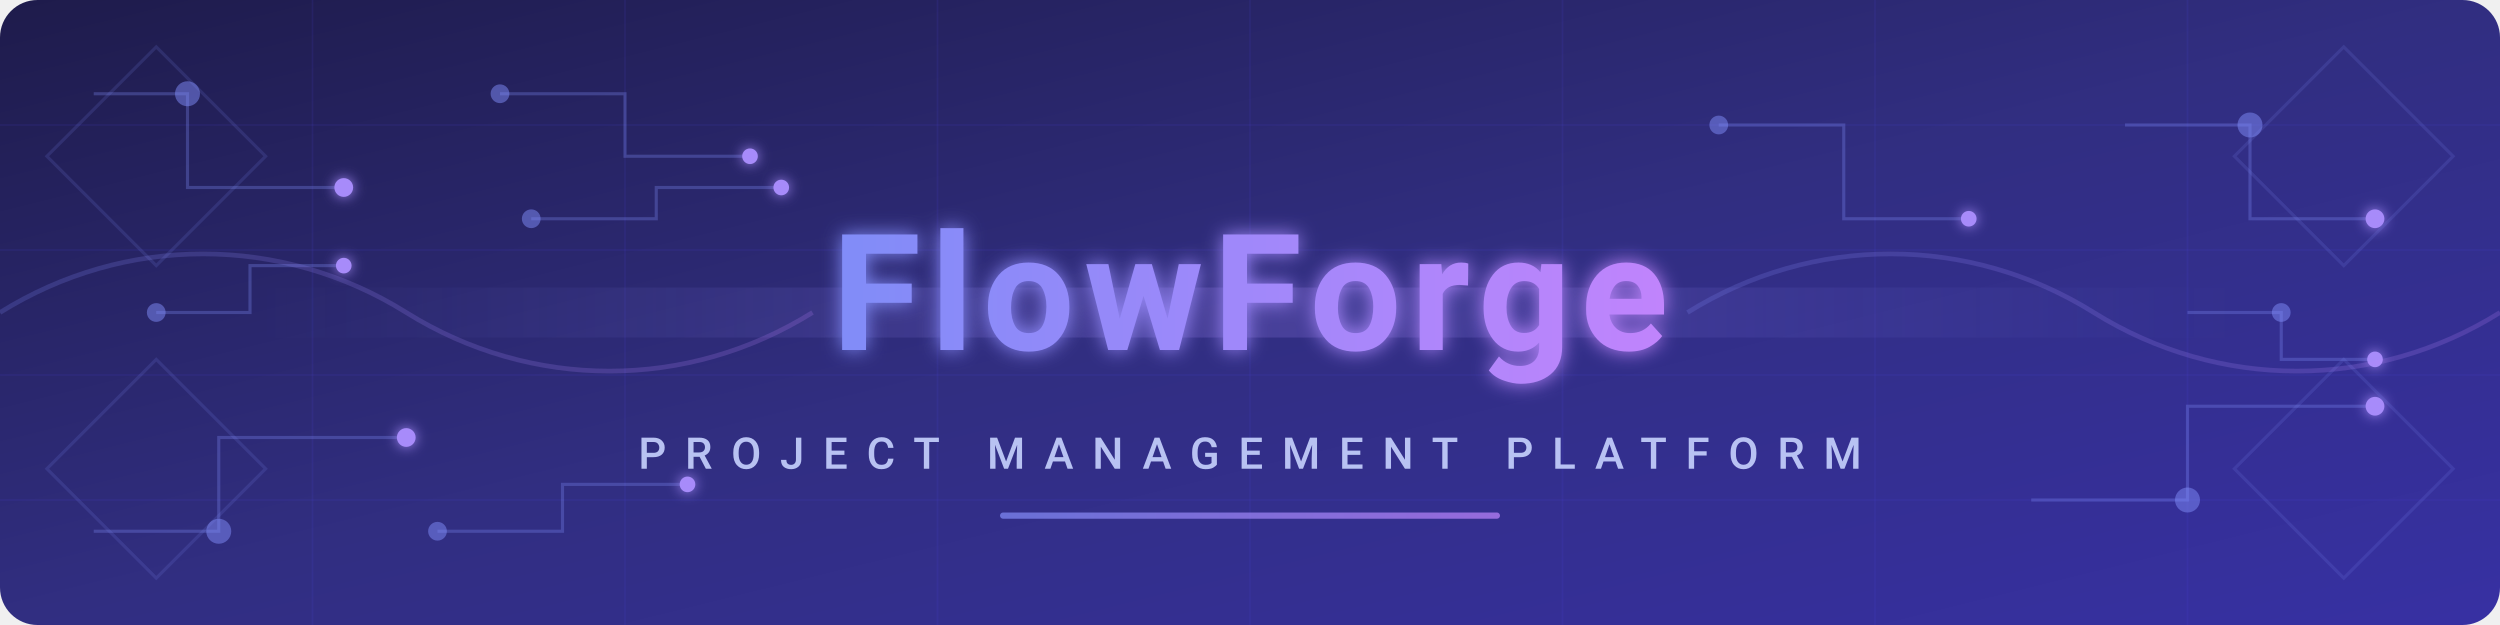
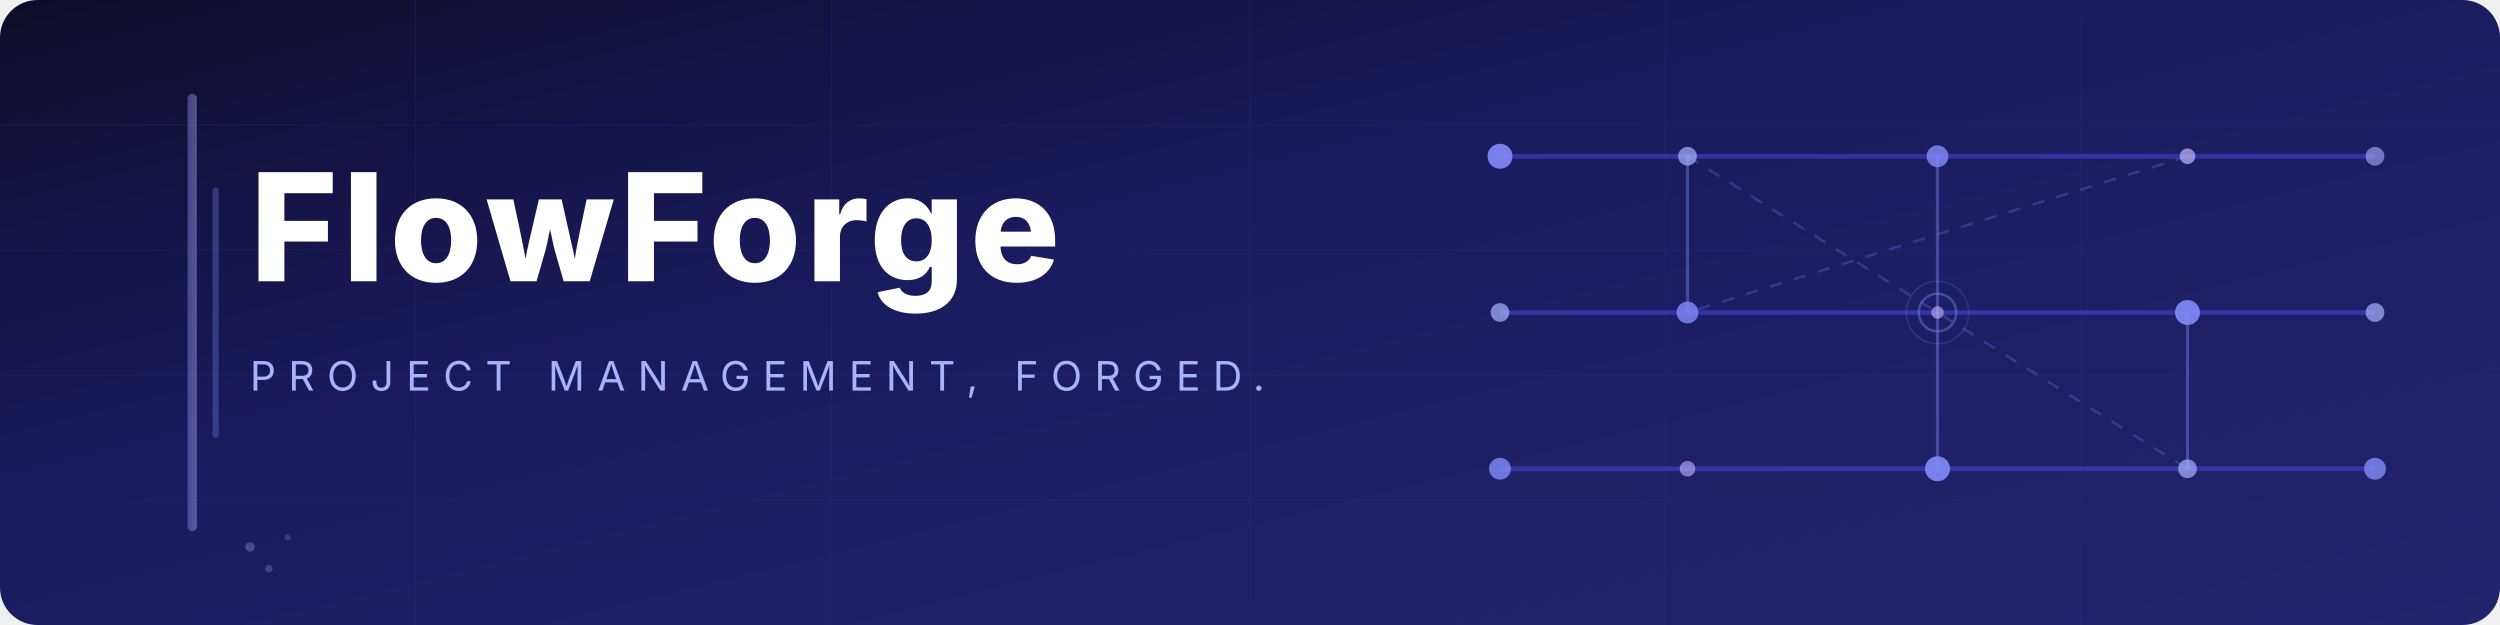
<svg xmlns="http://www.w3.org/2000/svg" viewBox="0 0 800 200" width="100%" height="100%">
  <defs>
    <linearGradient id="bg" x1="0%" y1="0%" x2="100%" y2="100%">
-       <stop offset="0%" stop-color="#1e1b4b" />
-       <stop offset="50%" stop-color="#312e81" />
-       <stop offset="100%" stop-color="#3730a3" />
+       <stop offset="0%" stop-color="#0f0c29" />
+       <stop offset="40%" stop-color="#1a1a5e" />
+       <stop offset="100%" stop-color="#24246e" />
    </linearGradient>
    <linearGradient id="accent" x1="0%" y1="0%" x2="100%" y2="0%">
      <stop offset="0%" stop-color="#818cf8" />
-       <stop offset="100%" stop-color="#c084fc" />
+       <stop offset="100%" stop-color="#c4b5fd" />
    </linearGradient>
-     <linearGradient id="glow" x1="0%" y1="0%" x2="100%" y2="0%">
-       <stop offset="0%" stop-color="#818cf8" stop-opacity="0" />
-       <stop offset="50%" stop-color="#a78bfa" stop-opacity="0.2" />
-       <stop offset="100%" stop-color="#818cf8" stop-opacity="0" />
+     <linearGradient id="lineGlow" x1="0%" y1="0%" x2="100%" y2="0%">
+       <stop offset="0%" stop-color="#6366f1" stop-opacity="0" />
+       <stop offset="50%" stop-color="#818cf8" stop-opacity="0.6" />
+       <stop offset="100%" stop-color="#6366f1" stop-opacity="0" />
    </linearGradient>
-     <filter id="softGlow" x="-20%" y="-20%" width="140%" height="140%">
-       <feGaussianBlur stdDeviation="3" result="blur" />
-       <feMerge>
-         <feMergeNode in="blur" />
-         <feMergeNode in="SourceGraphic" />
-       </feMerge>
-     </filter>
-     <filter id="nodeGlow">
-       <feGaussianBlur stdDeviation="2" result="blur" />
-       <feMerge>
-         <feMergeNode in="blur" />
-         <feMergeNode in="SourceGraphic" />
-       </feMerge>
-     </filter>
  </defs>
  <rect width="800" height="200" fill="url(#bg)" rx="12" />
-   <g stroke="#4f46e5" stroke-opacity="0.12" stroke-width="0.5">
+   <g stroke="#312e81" stroke-width="0.3" opacity="0.3">
    <line x1="0" y1="40" x2="800" y2="40" />
    <line x1="0" y1="80" x2="800" y2="80" />
    <line x1="0" y1="120" x2="800" y2="120" />
    <line x1="0" y1="160" x2="800" y2="160" />
-     <line x1="100" y1="0" x2="100" y2="200" />
-     <line x1="200" y1="0" x2="200" y2="200" />
-     <line x1="300" y1="0" x2="300" y2="200" />
+     <line x1="133" y1="0" x2="133" y2="200" />
+     <line x1="266" y1="0" x2="266" y2="200" />
    <line x1="400" y1="0" x2="400" y2="200" />
-     <line x1="500" y1="0" x2="500" y2="200" />
-     <line x1="600" y1="0" x2="600" y2="200" />
-     <line x1="700" y1="0" x2="700" y2="200" />
+     <line x1="533" y1="0" x2="533" y2="200" />
+     <line x1="666" y1="0" x2="666" y2="200" />
  </g>
-   <rect x="80" y="92" width="640" height="16" rx="8" fill="url(#glow)" />
-   <g stroke="#818cf8" stroke-opacity="0.3" stroke-width="1" fill="none">
-     <path d="M30,30 L60,30 L60,60 L110,60" />
-     <path d="M30,170 L70,170 L70,140 L130,140" />
-     <path d="M680,40 L720,40 L720,70 L760,70" />
-     <path d="M650,160 L700,160 L700,130 L760,130" />
-     <path d="M50,100 L80,100 L80,85 L110,85" />
-     <path d="M700,100 L730,100 L730,115 L760,115" />
-     <path d="M160,30 L200,30 L200,50 L240,50" />
-     <path d="M140,170 L180,170 L180,155 L220,155" />
-     <path d="M170,70 L210,70 L210,60 L250,60" />
-     <path d="M550,40 L590,40 L590,70 L630,70" />
+   <g>
+     <line x1="480" y1="50" x2="760" y2="50" stroke="#4f46e5" stroke-width="1.5" opacity="0.5" />
+     <line x1="480" y1="100" x2="760" y2="100" stroke="#4f46e5" stroke-width="1.5" opacity="0.5" />
+     <line x1="480" y1="150" x2="760" y2="150" stroke="#4f46e5" stroke-width="1.5" opacity="0.5" />
+     <line x1="540" y1="50" x2="540" y2="100" stroke="#818cf8" stroke-width="1" opacity="0.4" />
+     <line x1="620" y1="50" x2="620" y2="150" stroke="#818cf8" stroke-width="1" opacity="0.4" />
+     <line x1="700" y1="100" x2="700" y2="150" stroke="#818cf8" stroke-width="1" opacity="0.4" />
+     <line x1="540" y1="50" x2="700" y2="150" stroke="#818cf8" stroke-width="0.8" opacity="0.25" stroke-dasharray="4,4" />
+     <line x1="700" y1="50" x2="540" y2="100" stroke="#818cf8" stroke-width="0.8" opacity="0.25" stroke-dasharray="4,4" />
+     <circle cx="480" cy="50" r="4" fill="#818cf8" opacity="0.9" />
+     <circle cx="540" cy="50" r="3" fill="#a5b4fc" opacity="0.7" />
+     <circle cx="620" cy="50" r="3.5" fill="#818cf8" opacity="0.8" />
+     <circle cx="700" cy="50" r="2.5" fill="#c4b5fd" opacity="0.7" />
+     <circle cx="760" cy="50" r="3" fill="#a5b4fc" opacity="0.6" />
+     <circle cx="480" cy="100" r="3" fill="#a5b4fc" opacity="0.7" />
+     <circle cx="540" cy="100" r="3.5" fill="#818cf8" opacity="0.8" />
+     <circle cx="620" cy="100" r="2" fill="#c4b5fd" opacity="0.6" />
+     <circle cx="700" cy="100" r="4" fill="#818cf8" opacity="0.9" />
+     <circle cx="760" cy="100" r="3" fill="#a5b4fc" opacity="0.7" />
+     <circle cx="480" cy="150" r="3.5" fill="#818cf8" opacity="0.8" />
+     <circle cx="540" cy="150" r="2.5" fill="#c4b5fd" opacity="0.6" />
+     <circle cx="620" cy="150" r="4" fill="#818cf8" opacity="0.9" />
+     <circle cx="700" cy="150" r="3" fill="#a5b4fc" opacity="0.7" />
+     <circle cx="760" cy="150" r="3.5" fill="#818cf8" opacity="0.8" />
+     <circle cx="620" cy="100" r="6" fill="none" stroke="#818cf8" stroke-width="0.8" opacity="0.4" />
+     <circle cx="620" cy="100" r="10" fill="none" stroke="#818cf8" stroke-width="0.5" opacity="0.2" />
  </g>
-   <g fill="#a78bfa" filter="url(#nodeGlow)">
-     <circle cx="110" cy="60" r="3" />
-     <circle cx="130" cy="140" r="3" />
-     <circle cx="760" cy="70" r="3" />
-     <circle cx="760" cy="130" r="3" />
-     <circle cx="110" cy="85" r="2.5" />
-     <circle cx="760" cy="115" r="2.5" />
-     <circle cx="240" cy="50" r="2.5" />
-     <circle cx="220" cy="155" r="2.5" />
-     <circle cx="250" cy="60" r="2.5" />
-     <circle cx="630" cy="70" r="2.5" />
-   </g>
-   <g fill="#818cf8" fill-opacity="0.5">
-     <circle cx="60" cy="30" r="4" />
-     <circle cx="70" cy="170" r="4" />
-     <circle cx="720" cy="40" r="4" />
-     <circle cx="700" cy="160" r="4" />
-     <circle cx="50" cy="100" r="3" />
-     <circle cx="730" cy="100" r="3" />
-     <circle cx="160" cy="30" r="3" />
-     <circle cx="140" cy="170" r="3" />
-     <circle cx="170" cy="70" r="3" />
-     <circle cx="550" cy="40" r="3" />
-   </g>
-   <g fill="none" stroke="#818cf8" stroke-opacity="0.15" stroke-width="1">
-     <polygon points="50,15 85,50 50,85 15,50" />
-     <polygon points="750,15 785,50 750,85 715,50" />
-     <polygon points="50,115 85,150 50,185 15,150" />
-     <polygon points="750,115 785,150 750,185 715,150" />
-   </g>
-   <g fill="none" stroke="url(#accent)" stroke-opacity="0.2" stroke-width="1.5">
-     <path d="M0,100 C40,75 90,75 130,100 C170,125 220,125 260,100" />
-     <path d="M540,100 C580,75 630,75 670,100 C710,125 760,125 800,100" />
-   </g>
-   <text x="400" y="112" text-anchor="middle" font-family="system-ui, -apple-system, Segoe UI, Roboto, sans-serif" font-size="52" font-weight="700" fill="url(#accent)" filter="url(#softGlow)" letter-spacing="3">FlowForge</text>
-   <text x="400" y="150" text-anchor="middle" font-family="system-ui, -apple-system, Segoe UI, Roboto, sans-serif" font-size="14" font-weight="500" fill="#c7d2fe" letter-spacing="6" opacity="0.9">PROJECT MANAGEMENT PLATFORM</text>
-   <rect x="320" y="164" width="160" height="2" rx="1" fill="url(#accent)" opacity="0.7" />
+   <rect x="60" y="30" width="3" height="140" rx="1.5" fill="url(#accent)" opacity="0.4" />
+   <rect x="68" y="60" width="2" height="80" rx="1" fill="#818cf8" opacity="0.3" />
+   <line x1="80" y1="155" x2="420" y2="155" stroke="url(#lineGlow)" stroke-width="1.5" />
+   <text x="80" y="90" font-family="Inter, Segoe UI, -apple-system, BlinkMacSystemFont, Roboto, Helvetica, Arial, sans-serif" font-size="48" font-weight="800" fill="#ffffff" letter-spacing="1.5">FlowForge</text>
+   <text x="80" y="125" font-family="Inter, Segoe UI, -apple-system, BlinkMacSystemFont, Roboto, Helvetica, Arial, sans-serif" font-size="13" font-weight="400" fill="#a5b4fc" letter-spacing="4">PROJECT MANAGEMENT, FORGED.</text>
+   <circle cx="80" cy="175" r="1.5" fill="#c4b5fd" opacity="0.3" />
+   <circle cx="92" cy="172" r="1" fill="#c4b5fd" opacity="0.2" />
+   <circle cx="86" cy="182" r="1.2" fill="#c4b5fd" opacity="0.25" />
</svg>
